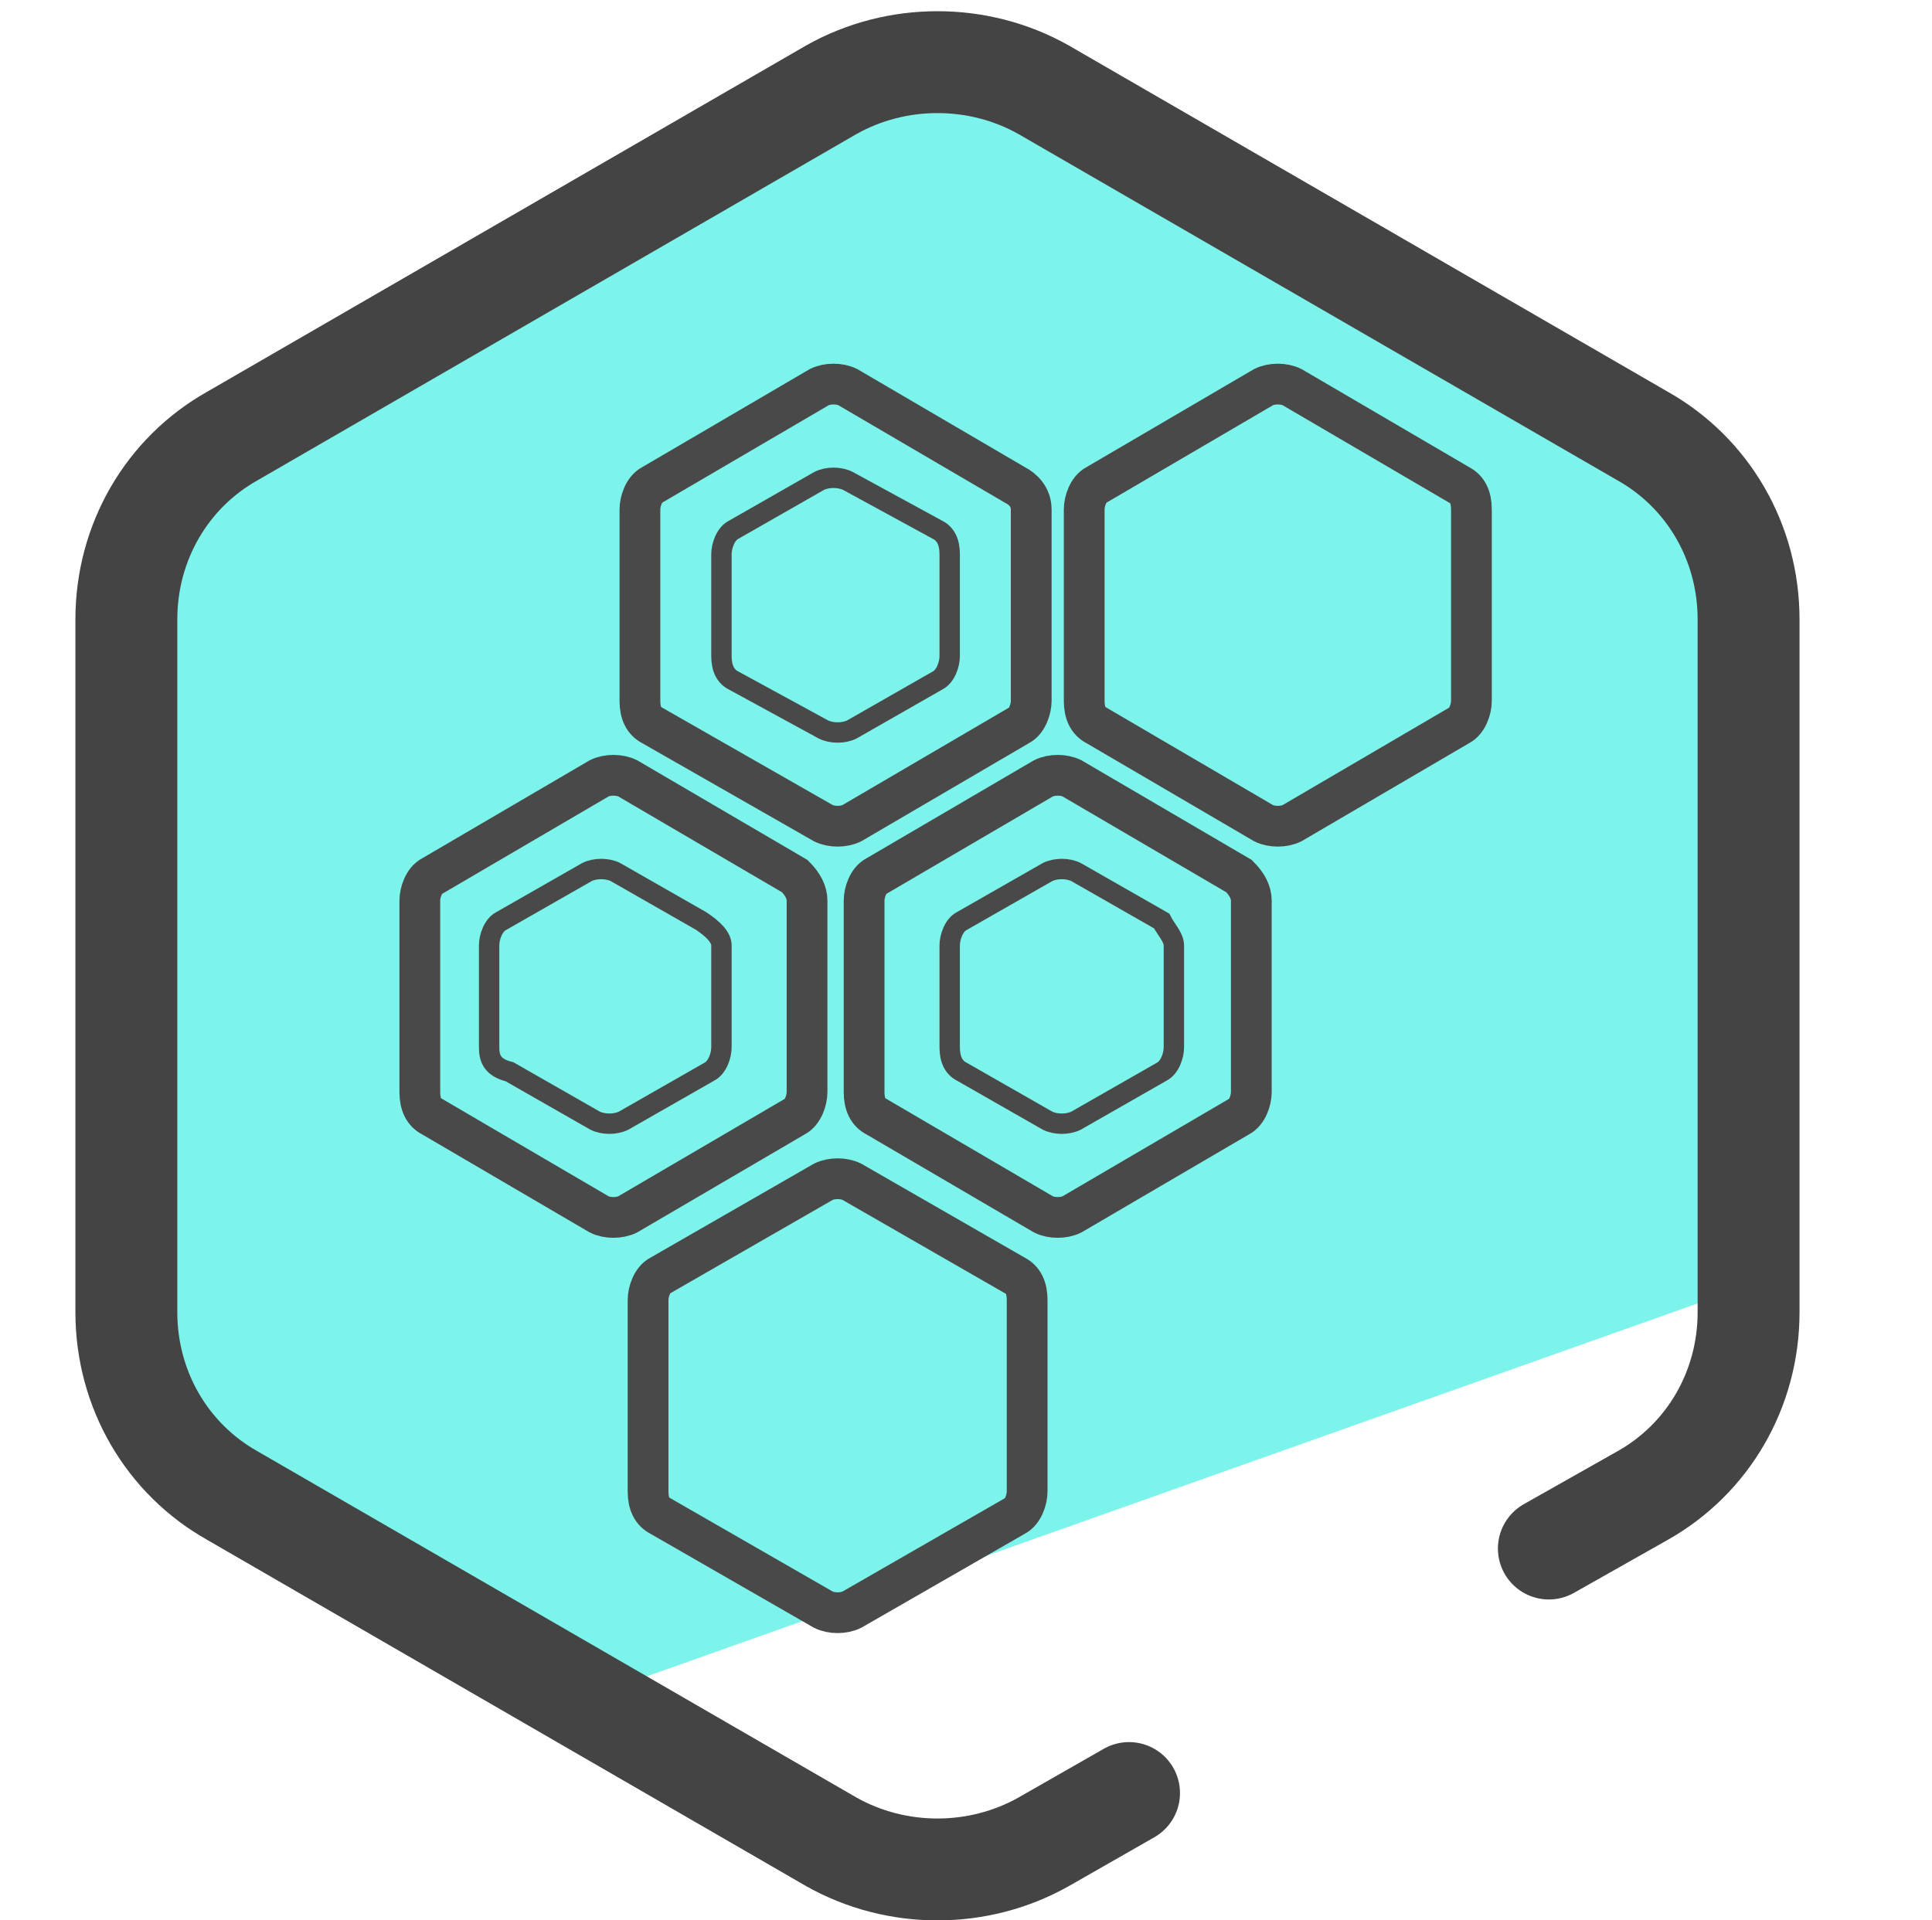
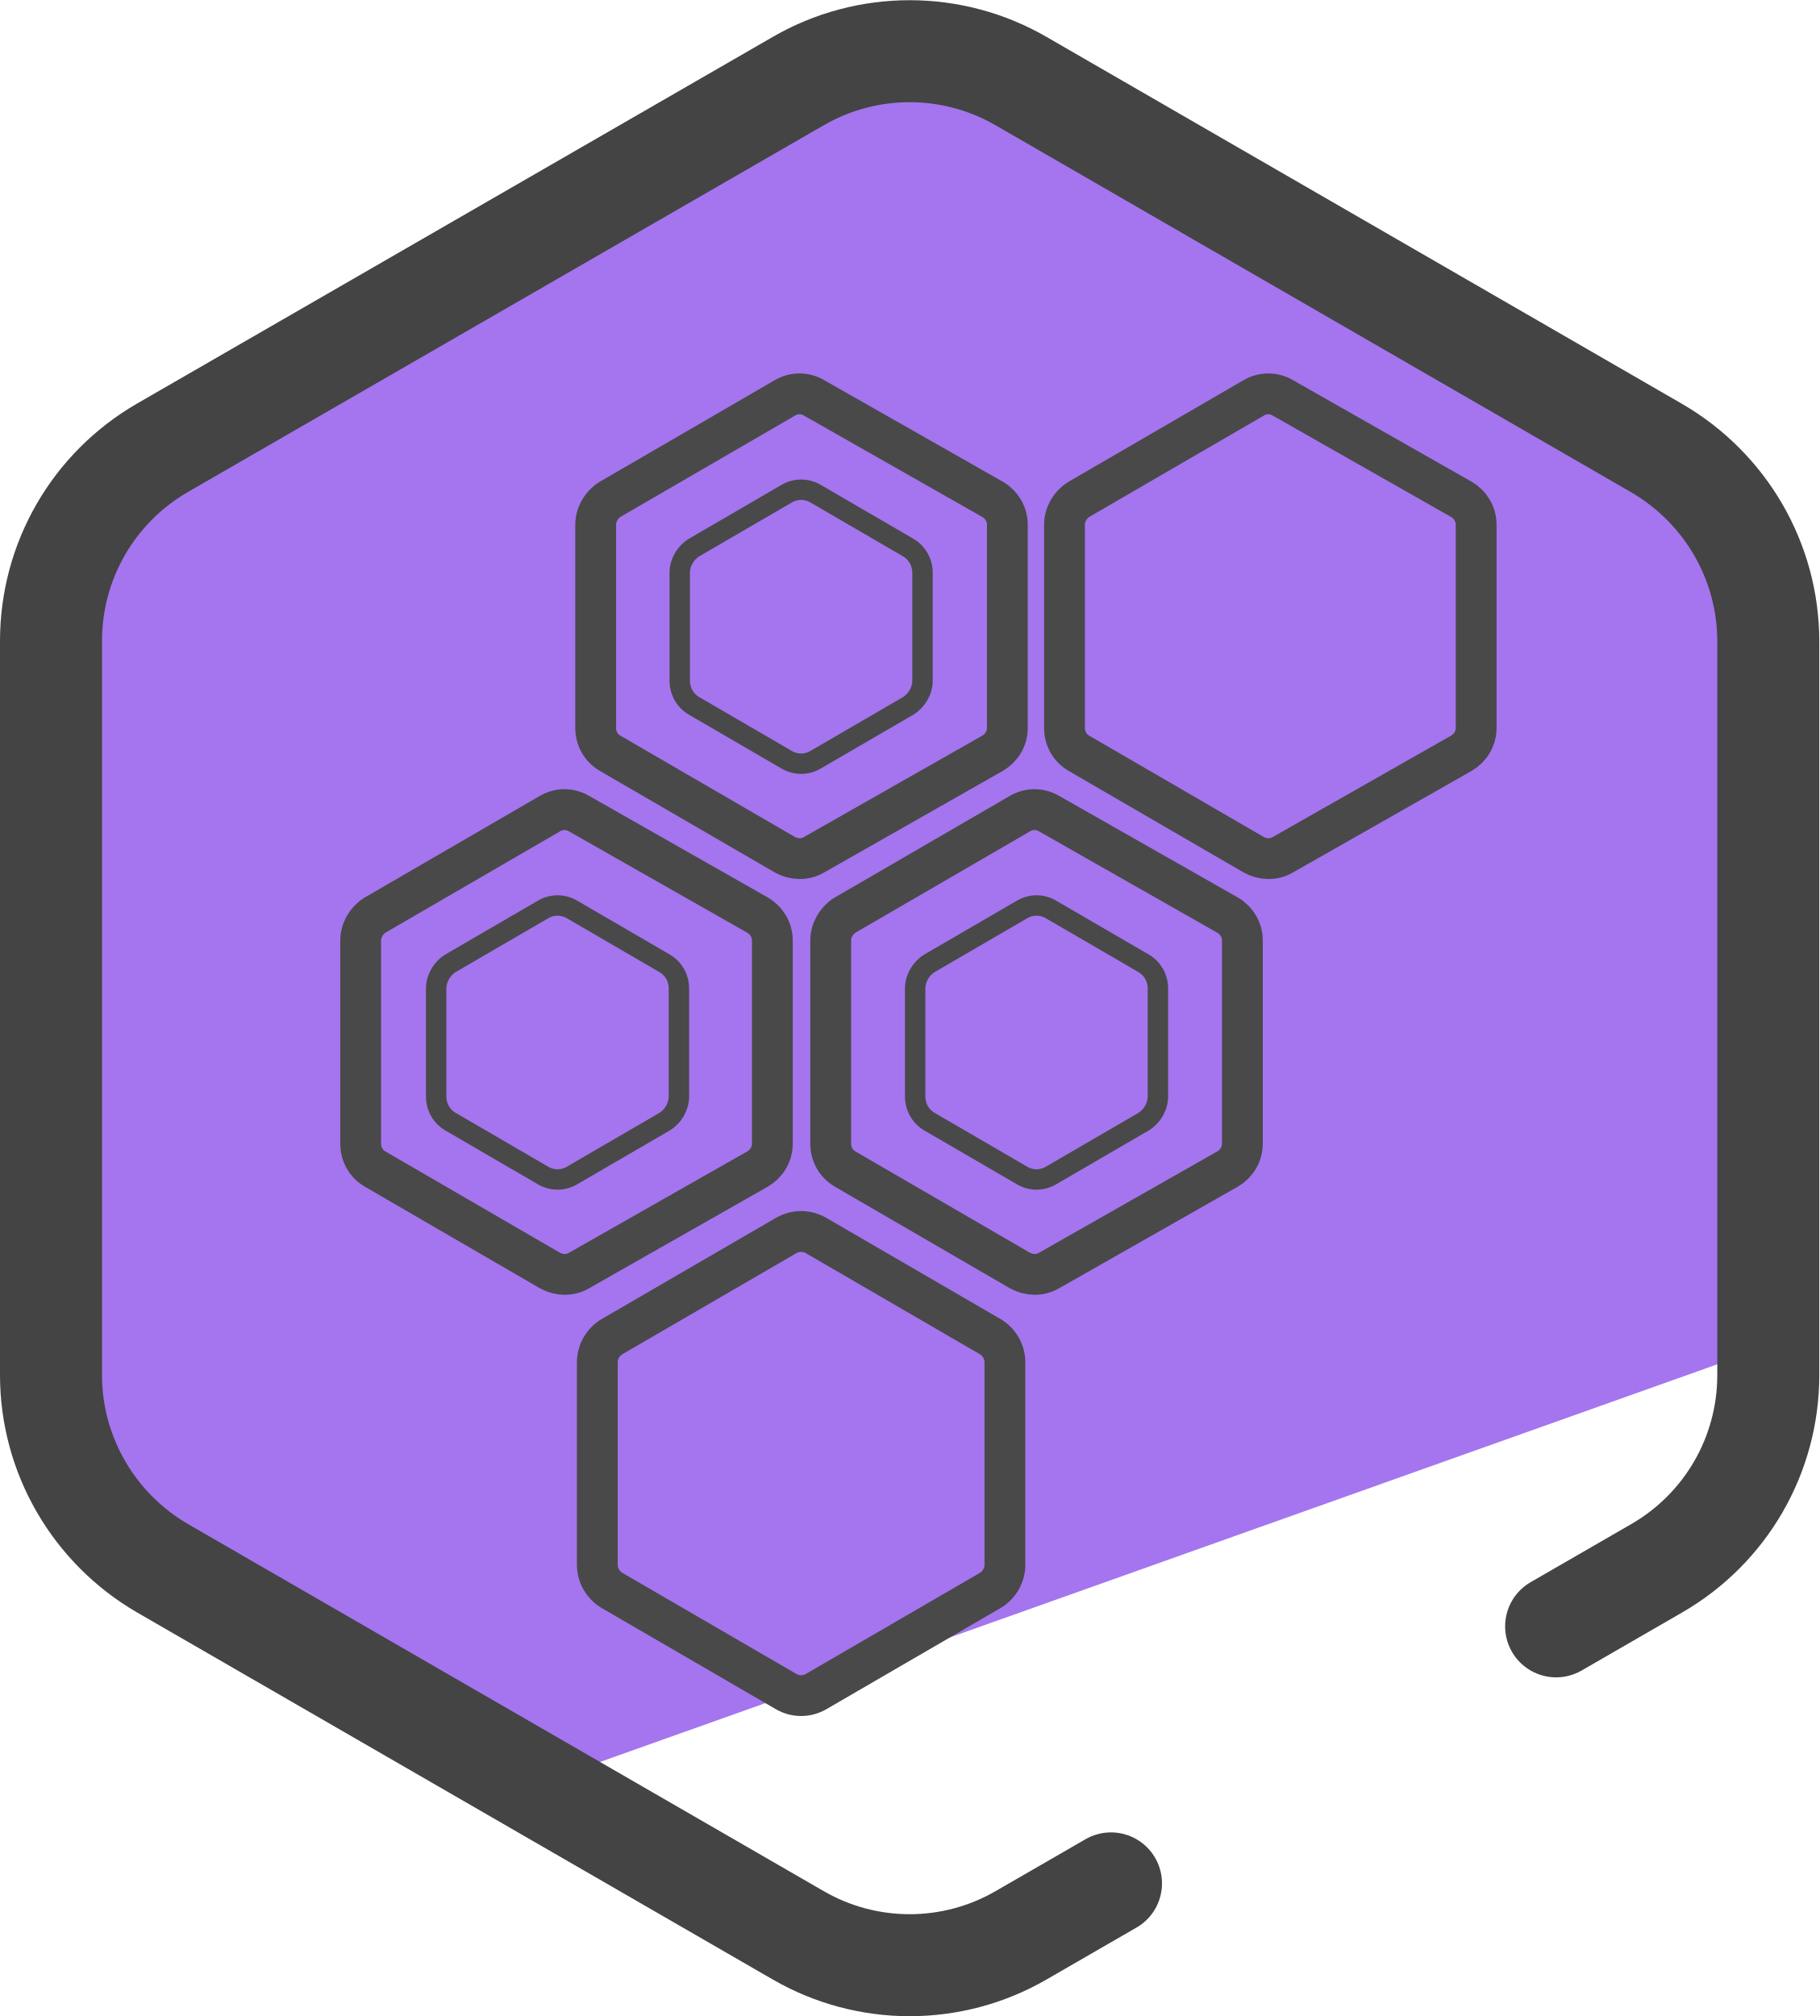
- <svg xmlns="http://www.w3.org/2000/svg" viewBox="0 0 47.4 47.1">
-   <path fill="#7df4eb" d="M41.6 11.8l-5.3-3.4L29 4.2l-5.7-2.7C20.3 1.5 3 10 3 13l-.5 7.4.5 14.3 11 7.1 29.3-10.4c.7-.4-.8-17.8-1.7-19.6z" />
-   <path fill="none" stroke="#444" stroke-linecap="round" stroke-linejoin="round" stroke-miterlimit="10" stroke-width="2.5" d="M27.7 44l-2.1 1.2c-1.6.9-3.6.9-5.2 0L5.7 36.7c-1.6-.9-2.6-2.6-2.6-4.5v-17c0-1.9 1-3.6 2.6-4.5l14.7-8.5c1.6-.9 3.6-.9 5.2 0l14.7 8.5c1.6.9 2.6 2.6 2.6 4.5v17c0 1.9-1 3.6-2.6 4.5L38 38" />
-   <path fill="none" stroke="#494949" stroke-miterlimit="10" d="M25.3 12.5v4.7c0 .2-.1.5-.3.6l-4.1 2.4c-.2.1-.5.1-.7 0L16 17.8c-.2-.1-.3-.3-.3-.6v-4.7c0-.2.1-.5.3-.6l4.1-2.4c.2-.1.5-.1.7 0l4.1 2.4c.2.1.4.3.4.6zm-.1 19.4v4.7c0 .2-.1.5-.3.6l-4 2.3c-.2.1-.5.1-.7 0l-4-2.3c-.2-.1-.3-.3-.3-.6v-4.7c0-.2.1-.5.3-.6l4-2.3c.2-.1.5-.1.7 0l4 2.3c.2.1.3.3.3.6zm10.9-19.4v4.7c0 .2-.1.5-.3.6l-4.1 2.4c-.2.1-.5.1-.7 0l-4.1-2.4c-.2-.1-.3-.3-.3-.6v-4.7c0-.2.1-.5.3-.6L31 9.5c.2-.1.5-.1.7 0l4.1 2.4c.2.1.3.3.3.6zm-16.3 9.6v4.7c0 .2-.1.5-.3.6l-4.1 2.4c-.2.1-.5.1-.7 0l-4.1-2.4c-.2-.1-.3-.3-.3-.6v-4.7c0-.2.1-.5.3-.6l4.1-2.4c.2-.1.5-.1.7 0l4.1 2.4c.2.2.3.4.3.6zm10.9 0v4.7c0 .2-.1.5-.3.6l-4.1 2.4c-.2.1-.5.1-.7 0l-4.1-2.4c-.2-.1-.3-.3-.3-.6v-4.7c0-.2.1-.5.3-.6l4.1-2.4c.2-.1.5-.1.7 0l4.1 2.4c.2.2.3.4.3.6z" />
-   <path fill="none" stroke="#494949" stroke-miterlimit="10" stroke-width=".5" d="M28.8 23.2v2.5c0 .2-.1.5-.3.6l-2.1 1.2c-.2.1-.5.1-.7 0l-2.1-1.2c-.2-.1-.3-.3-.3-.6v-2.5c0-.2.1-.5.3-.6l2.1-1.2c.2-.1.5-.1.7 0l2.1 1.2c.1.2.3.4.3.6zm-5.5-9.6v2.5c0 .2-.1.5-.3.6l-2.1 1.2c-.2.1-.5.1-.7 0L18 16.7c-.2-.1-.3-.3-.3-.6v-2.5c0-.2.1-.5.3-.6l2.1-1.2c.2-.1.5-.1.7 0L23 13c.2.1.3.3.3.6zm-5.6 9.6v2.5c0 .2-.1.5-.3.6l-2.1 1.2c-.2.1-.5.1-.7 0l-2.1-1.2c-.4-.1-.5-.3-.5-.6v-2.5c0-.2.1-.5.3-.6l2.1-1.2c.2-.1.5-.1.7 0l2.1 1.2c.3.2.5.4.5.6z" />
+ <svg xmlns="http://www.w3.org/2000/svg" id="Camada_2" data-name="Camada 2" width="44.59" height="49.41" viewBox="0 0 44.59 49.41">
+   <defs>
+     <style>
+       .cls-1 {
+         stroke-width: .5px;
+       }
+ 
+       .cls-1, .cls-2 {
+         stroke: #494949;
+         stroke-miterlimit: 10;
+       }
+ 
+       .cls-1, .cls-2, .cls-3 {
+         fill: none;
+       }
+ 
+       .cls-4 {
+         fill: #a475ef;
+         stroke-width: 0px;
+       }
+ 
+       .cls-3 {
+         stroke: #444;
+         stroke-linecap: round;
+         stroke-linejoin: round;
+         stroke-width: 2.5px;
+       }
+     </style>
+   </defs>
+   <g id="_Ícones" data-name="Ícones">
+     <g>
+       <g>
+         <path class="cls-4" d="m41.97,12.1l-5.63-3.59-7.67-4.43-5.97-2.84C19.5,1.25,1.25,10.19,1.25,13.39l-.53,7.8.53,15.13,11.5,7.56,31.02-11.04c.74-.42-.82-18.75-1.8-20.74Z" />
+         <path class="cls-3" d="m27.23,46.16l-2.2,1.27c-1.69.98-3.78.98-5.47,0l-15.57-8.99c-1.69-.98-2.74-2.78-2.74-4.74V15.71c0-1.96,1.04-3.76,2.74-4.74L19.56,1.99c1.69-.98,3.78-.98,5.47,0l15.57,8.99c1.69.98,2.74,2.78,2.74,4.74v17.98c0,1.96-1.04,3.76-2.74,4.74l-2.46,1.42" />
+       </g>
+       <g>
+         <path class="cls-2" d="m24.69,12.87v4.97c0,.26-.14.49-.36.62l-4.38,2.49c-.22.13-.49.12-.71,0l-4.29-2.49c-.22-.13-.35-.36-.35-.62v-4.98c0-.25.14-.49.35-.62l4.29-2.49c.22-.13.49-.13.71,0l4.38,2.49c.22.13.36.36.36.62Z" />
+         <path class="cls-2" d="m24.63,33.39v4.96c0,.26-.14.5-.36.63l-4.27,2.48c-.23.13-.5.13-.73,0l-4.27-2.48c-.22-.13-.36-.37-.36-.63v-4.96c0-.26.14-.5.36-.63l4.27-2.48c.23-.13.5-.13.73,0l4.27,2.48c.22.13.36.37.36.63Z" />
+         <path class="cls-2" d="m36.18,12.87v4.97c0,.26-.14.49-.36.62l-4.38,2.49c-.22.13-.49.12-.71,0l-4.29-2.49c-.22-.13-.35-.36-.35-.62v-4.98c0-.25.14-.49.35-.62l4.29-2.49c.22-.13.49-.13.71,0l4.38,2.49c.22.13.36.36.36.62Z" />
+         <path class="cls-2" d="m18.93,23.06v4.97c0,.26-.14.49-.36.62l-4.38,2.49c-.22.13-.49.12-.71,0l-4.29-2.49c-.22-.13-.35-.36-.35-.62v-4.98c0-.25.14-.49.35-.62l4.29-2.49c.22-.13.49-.13.71,0l4.38,2.49c.22.13.36.36.36.62Z" />
+         <path class="cls-2" d="m30.45,23.06v4.97c0,.26-.14.49-.36.62l-4.38,2.49c-.22.13-.49.12-.71,0l-4.29-2.49c-.22-.13-.35-.36-.35-.62v-4.98c0-.25.14-.49.35-.62l4.29-2.49c.22-.13.49-.13.71,0l4.38,2.49c.22.13.36.36.36.62Z" />
+       </g>
+       <g>
+         <path class="cls-1" d="m28.38,24.23v2.64c0,.25-.14.49-.35.62l-2.27,1.32c-.22.13-.49.13-.71,0l-2.27-1.32c-.22-.13-.35-.36-.35-.62v-2.64c0-.25.14-.49.35-.62l2.27-1.32c.22-.13.49-.13.71,0l2.27,1.32c.22.13.35.36.35.62Z" />
+         <path class="cls-1" d="m22.61,14.04v2.64c0,.25-.14.49-.35.62l-2.27,1.32c-.22.13-.49.13-.71,0l-2.27-1.32c-.22-.13-.35-.36-.35-.62v-2.64c0-.25.14-.49.35-.62l2.27-1.32c.22-.13.49-.13.71,0l2.27,1.32c.22.13.35.36.35.62Z" />
+         <path class="cls-1" d="m16.64,24.23v2.64c0,.25-.14.49-.35.62l-2.27,1.32c-.22.13-.49.13-.71,0l-2.27-1.32c-.22-.13-.35-.36-.35-.62v-2.64c0-.25.14-.49.35-.62l2.27-1.32c.22-.13.49-.13.71,0l2.27,1.32c.22.13.35.36.35.62Z" />
+       </g>
+     </g>
+   </g>
</svg>
